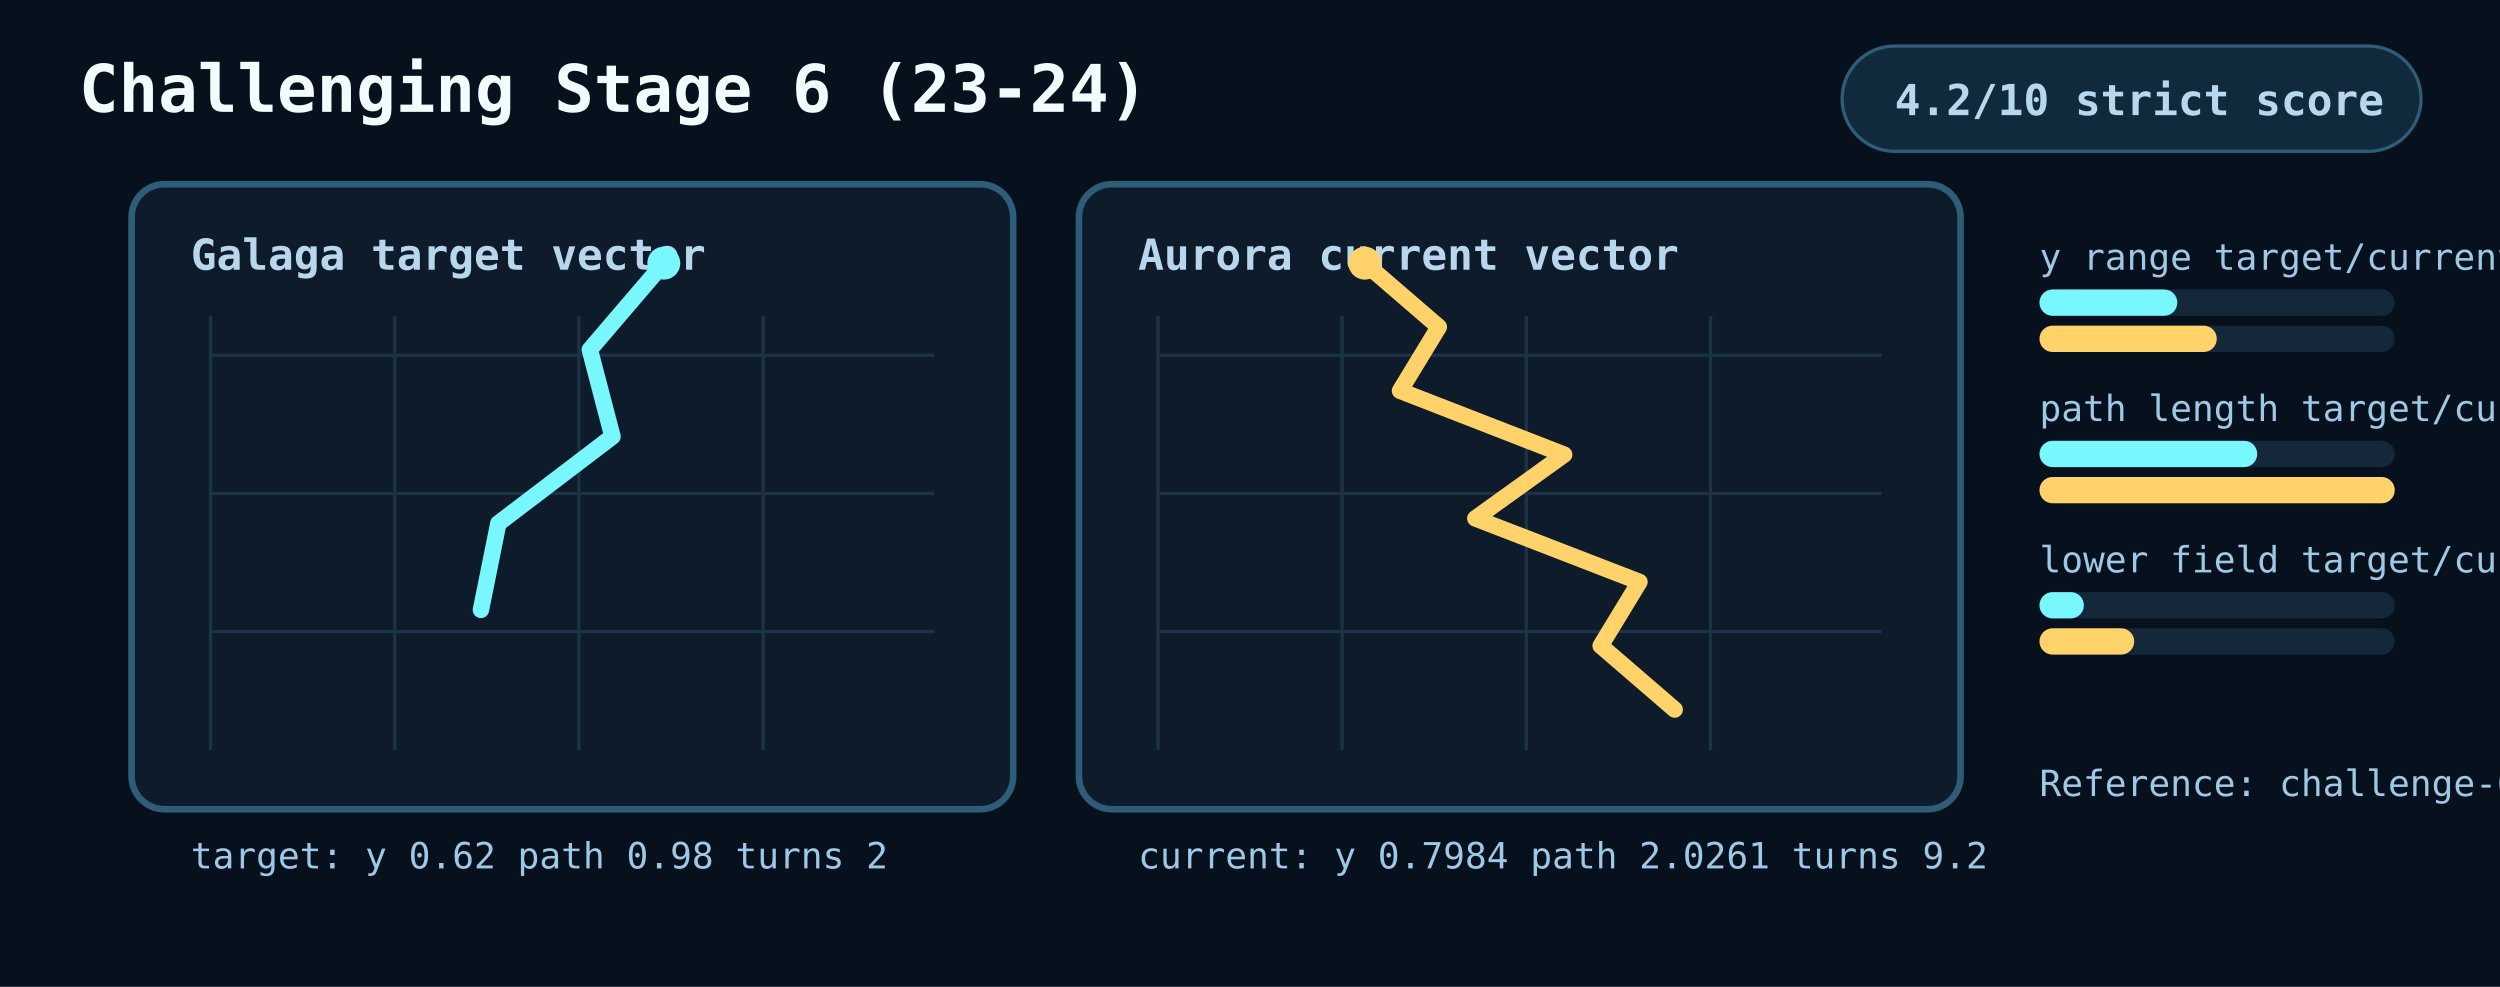
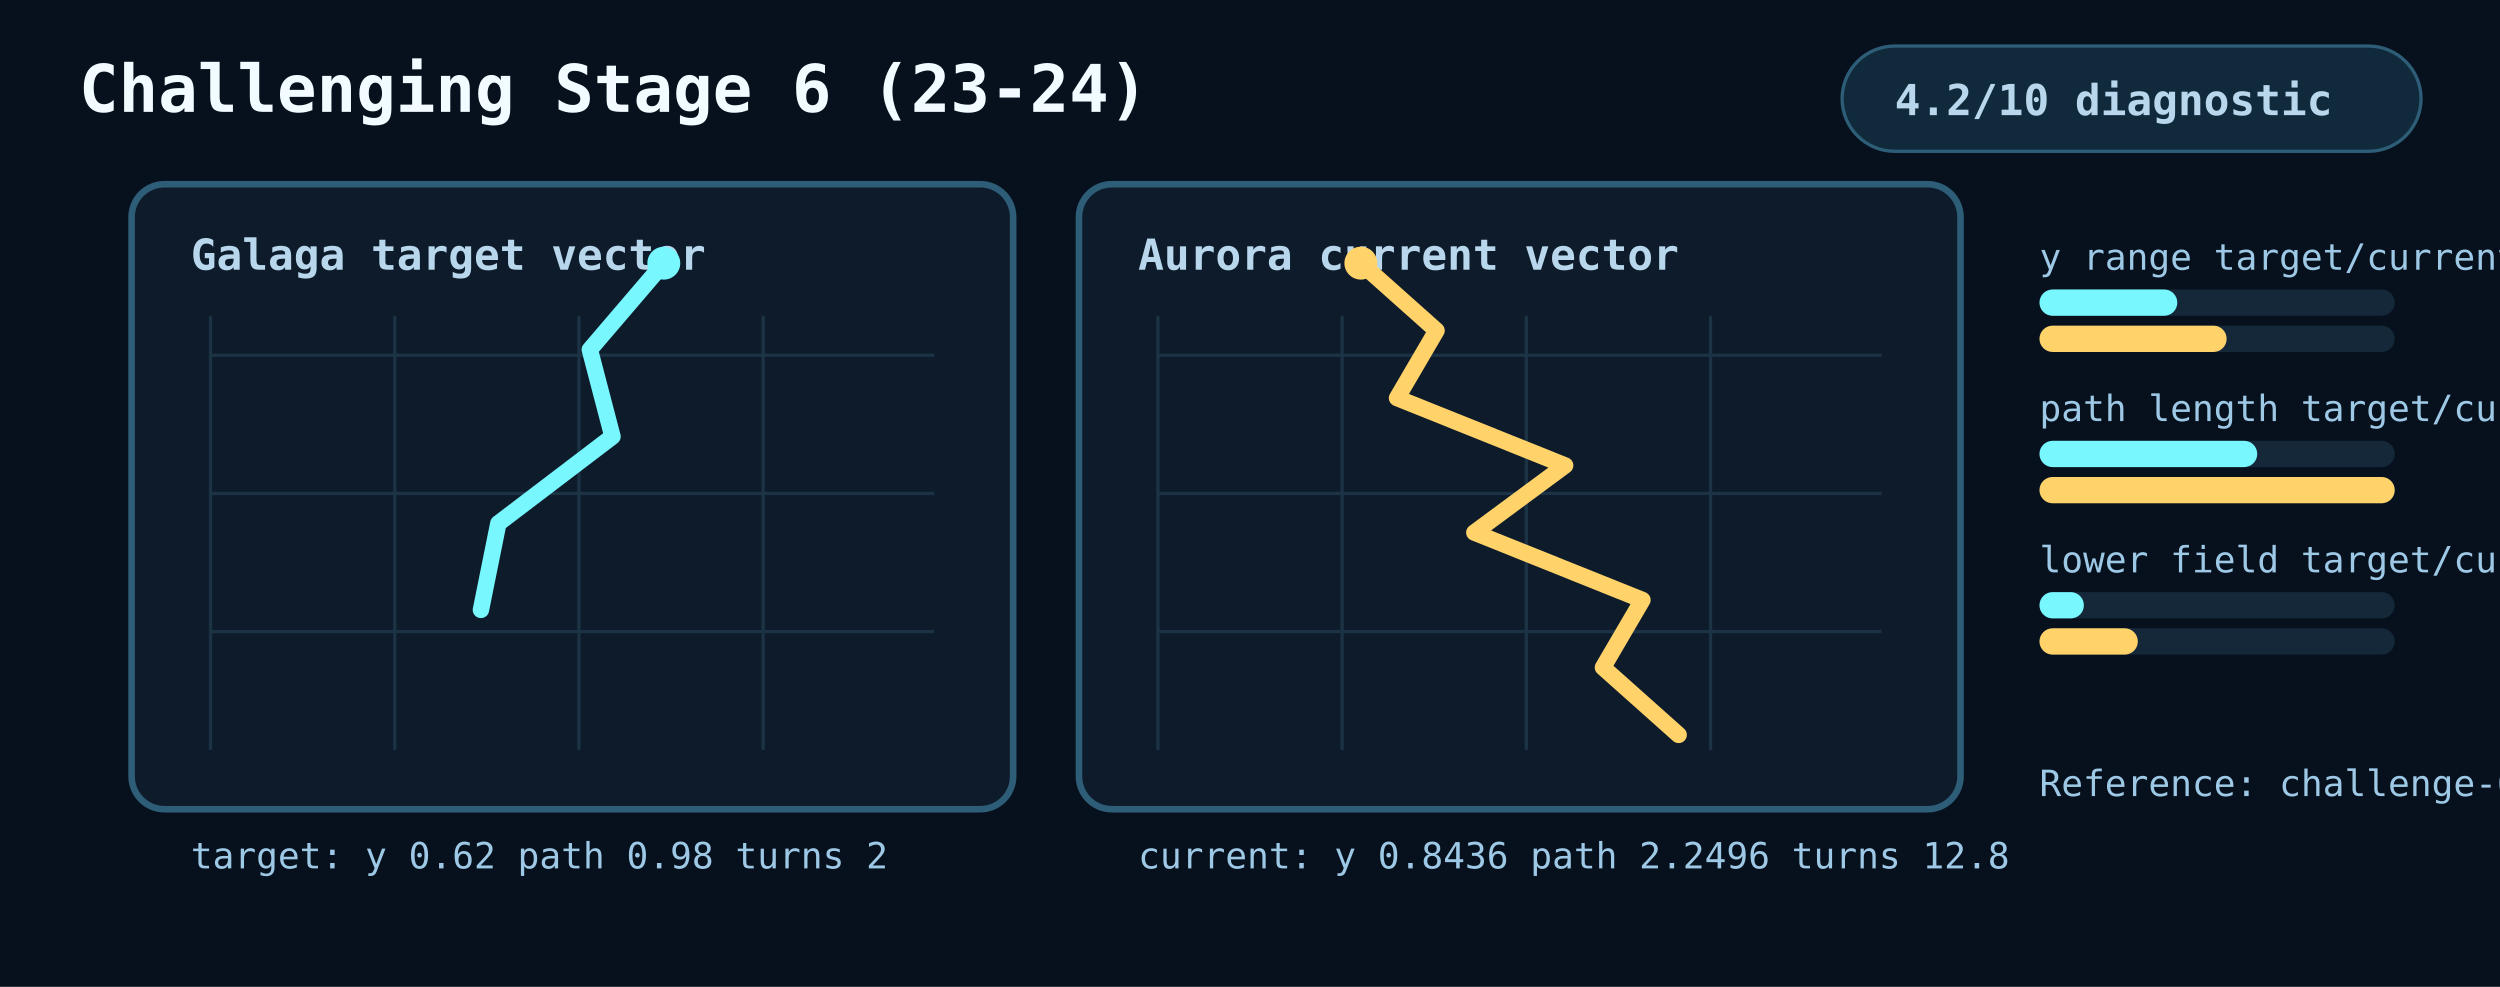
<svg xmlns="http://www.w3.org/2000/svg" width="760" height="300" viewBox="0 0 760 300" role="img" aria-labelledby="title desc">
  <style>
    .bg{fill:#06111d}.panel{fill:#0d1b2a;stroke:#2e5d78;stroke-width:2}.grid{stroke:#1b3344;stroke-width:1}.target{fill:none;stroke:#78f7ff;stroke-width:5;stroke-linecap:round;stroke-linejoin:round}.current{fill:none;stroke:#ffd36a;stroke-width:5;stroke-linecap:round;stroke-linejoin:round}.dotT{fill:#78f7ff}.dotC{fill:#ffd36a}.text{fill:#f2fbff;font:700 20px ui-monospace,Menlo,monospace}.small{fill:#b8d7ec;font:700 13px ui-monospace,Menlo,monospace}.tiny{fill:#9ec9e6;font:11px ui-monospace,Menlo,monospace}.barBg{fill:#14283a}.targetBar{fill:#78f7ff}.currentBar{fill:#ffd36a}.pill{fill:#102a3b;stroke:#2e5d78}
  </style>
  <rect class="bg" x="0" y="0" width="760" height="300" />
  <text class="text" x="24" y="34">Challenging Stage 6 (23-24)</text>
  <rect class="pill" x="560" y="14" width="176" height="32" rx="16" />
-   <text class="small" x="576" y="35">4.2/10 strict score</text>
+   <text class="small" x="576" y="35">4.2/10 diagnostic</text>
  <rect class="panel" x="40" y="56" width="268" height="190" rx="10" />
  <rect class="panel" x="328" y="56" width="268" height="190" rx="10" />
  <text class="small" x="58" y="82">Galaga target vector</text>
  <text class="small" x="346" y="82">Aurora current vector</text>
  <line class="grid" x1="64" y1="96" x2="64" y2="228" />
  <line class="grid" x1="352" y1="96" x2="352" y2="228" />
  <line class="grid" x1="120" y1="96" x2="120" y2="228" />
  <line class="grid" x1="408" y1="96" x2="408" y2="228" />
  <line class="grid" x1="176" y1="96" x2="176" y2="228" />
  <line class="grid" x1="464" y1="96" x2="464" y2="228" />
  <line class="grid" x1="232" y1="96" x2="232" y2="228" />
  <line class="grid" x1="520" y1="96" x2="520" y2="228" />
  <line class="grid" x1="64" y1="108" x2="284" y2="108" />
  <line class="grid" x1="352" y1="108" x2="572" y2="108" />
  <line class="grid" x1="64" y1="150" x2="284" y2="150" />
  <line class="grid" x1="352" y1="150" x2="572" y2="150" />
  <line class="grid" x1="64" y1="192" x2="284" y2="192" />
  <line class="grid" x1="352" y1="192" x2="572" y2="192" />
  <polyline class="target" points="201.8,80 179.3,106.3 186.2,132.7 151.5,159.1 146.2,185.4" />
-   <polyline class="current" points="414.9,80 437.4,99.4 425.6,118.8 475.5,138.2 448.5,157.6 498.4,176.9 486.6,196.3 509.1,215.7" />
+   <polyline class="current" points="413.7,80 436.7,100.5 424.7,121 475.8,141.5 448.2,161.9 499.3,182.4 487.3,202.9 510.3,223.4" />
  <circle class="dotT" cx="201.8" cy="80" r="5" />
-   <circle class="dotC" cx="414.9" cy="80" r="5" />
+   <circle class="dotC" cx="413.7" cy="80" r="5" />
  <text class="tiny" x="58" y="264">target: y 0.62 path 0.98 turns 2</text>
-   <text class="tiny" x="346" y="264">current: y 0.7984 path 2.0261 turns 9.2</text>
+   <text class="tiny" x="346" y="264">current: y 0.8436 path 2.2496 turns 12.8</text>
  <g>
    <text x="620" y="82" class="tiny">y range target/current</text>
    <rect x="620" y="88" width="108" height="8" rx="4" class="barBg" />
    <rect x="620" y="88" width="41.9" height="8" rx="4" class="targetBar" />
    <rect x="620" y="99" width="108" height="8" rx="4" class="barBg" />
-     <rect x="620" y="99" width="53.9" height="8" rx="4" class="currentBar" />
+     <rect x="620" y="99" width="56.9" height="8" rx="4" class="currentBar" />
  </g>
  <g>
    <text x="620" y="128" class="tiny">path length target/current</text>
    <rect x="620" y="134" width="108" height="8" rx="4" class="barBg" />
    <rect x="620" y="134" width="66.2" height="8" rx="4" class="targetBar" />
    <rect x="620" y="145" width="108" height="8" rx="4" class="barBg" />
    <rect x="620" y="145" width="108" height="8" rx="4" class="currentBar" />
  </g>
  <g>
    <text x="620" y="174" class="tiny">lower field target/current</text>
    <rect x="620" y="180" width="108" height="8" rx="4" class="barBg" />
    <rect x="620" y="180" width="13.5" height="8" rx="4" class="targetBar" />
    <rect x="620" y="191" width="108" height="8" rx="4" class="barBg" />
-     <rect x="620" y="191" width="28.8" height="8" rx="4" class="currentBar" />
+     <rect x="620" y="191" width="29.9" height="8" rx="4" class="currentBar" />
  </g>
  <text class="tiny" x="620" y="242">Reference: challenge-6-green-ladder-split-group-1</text>
</svg>
